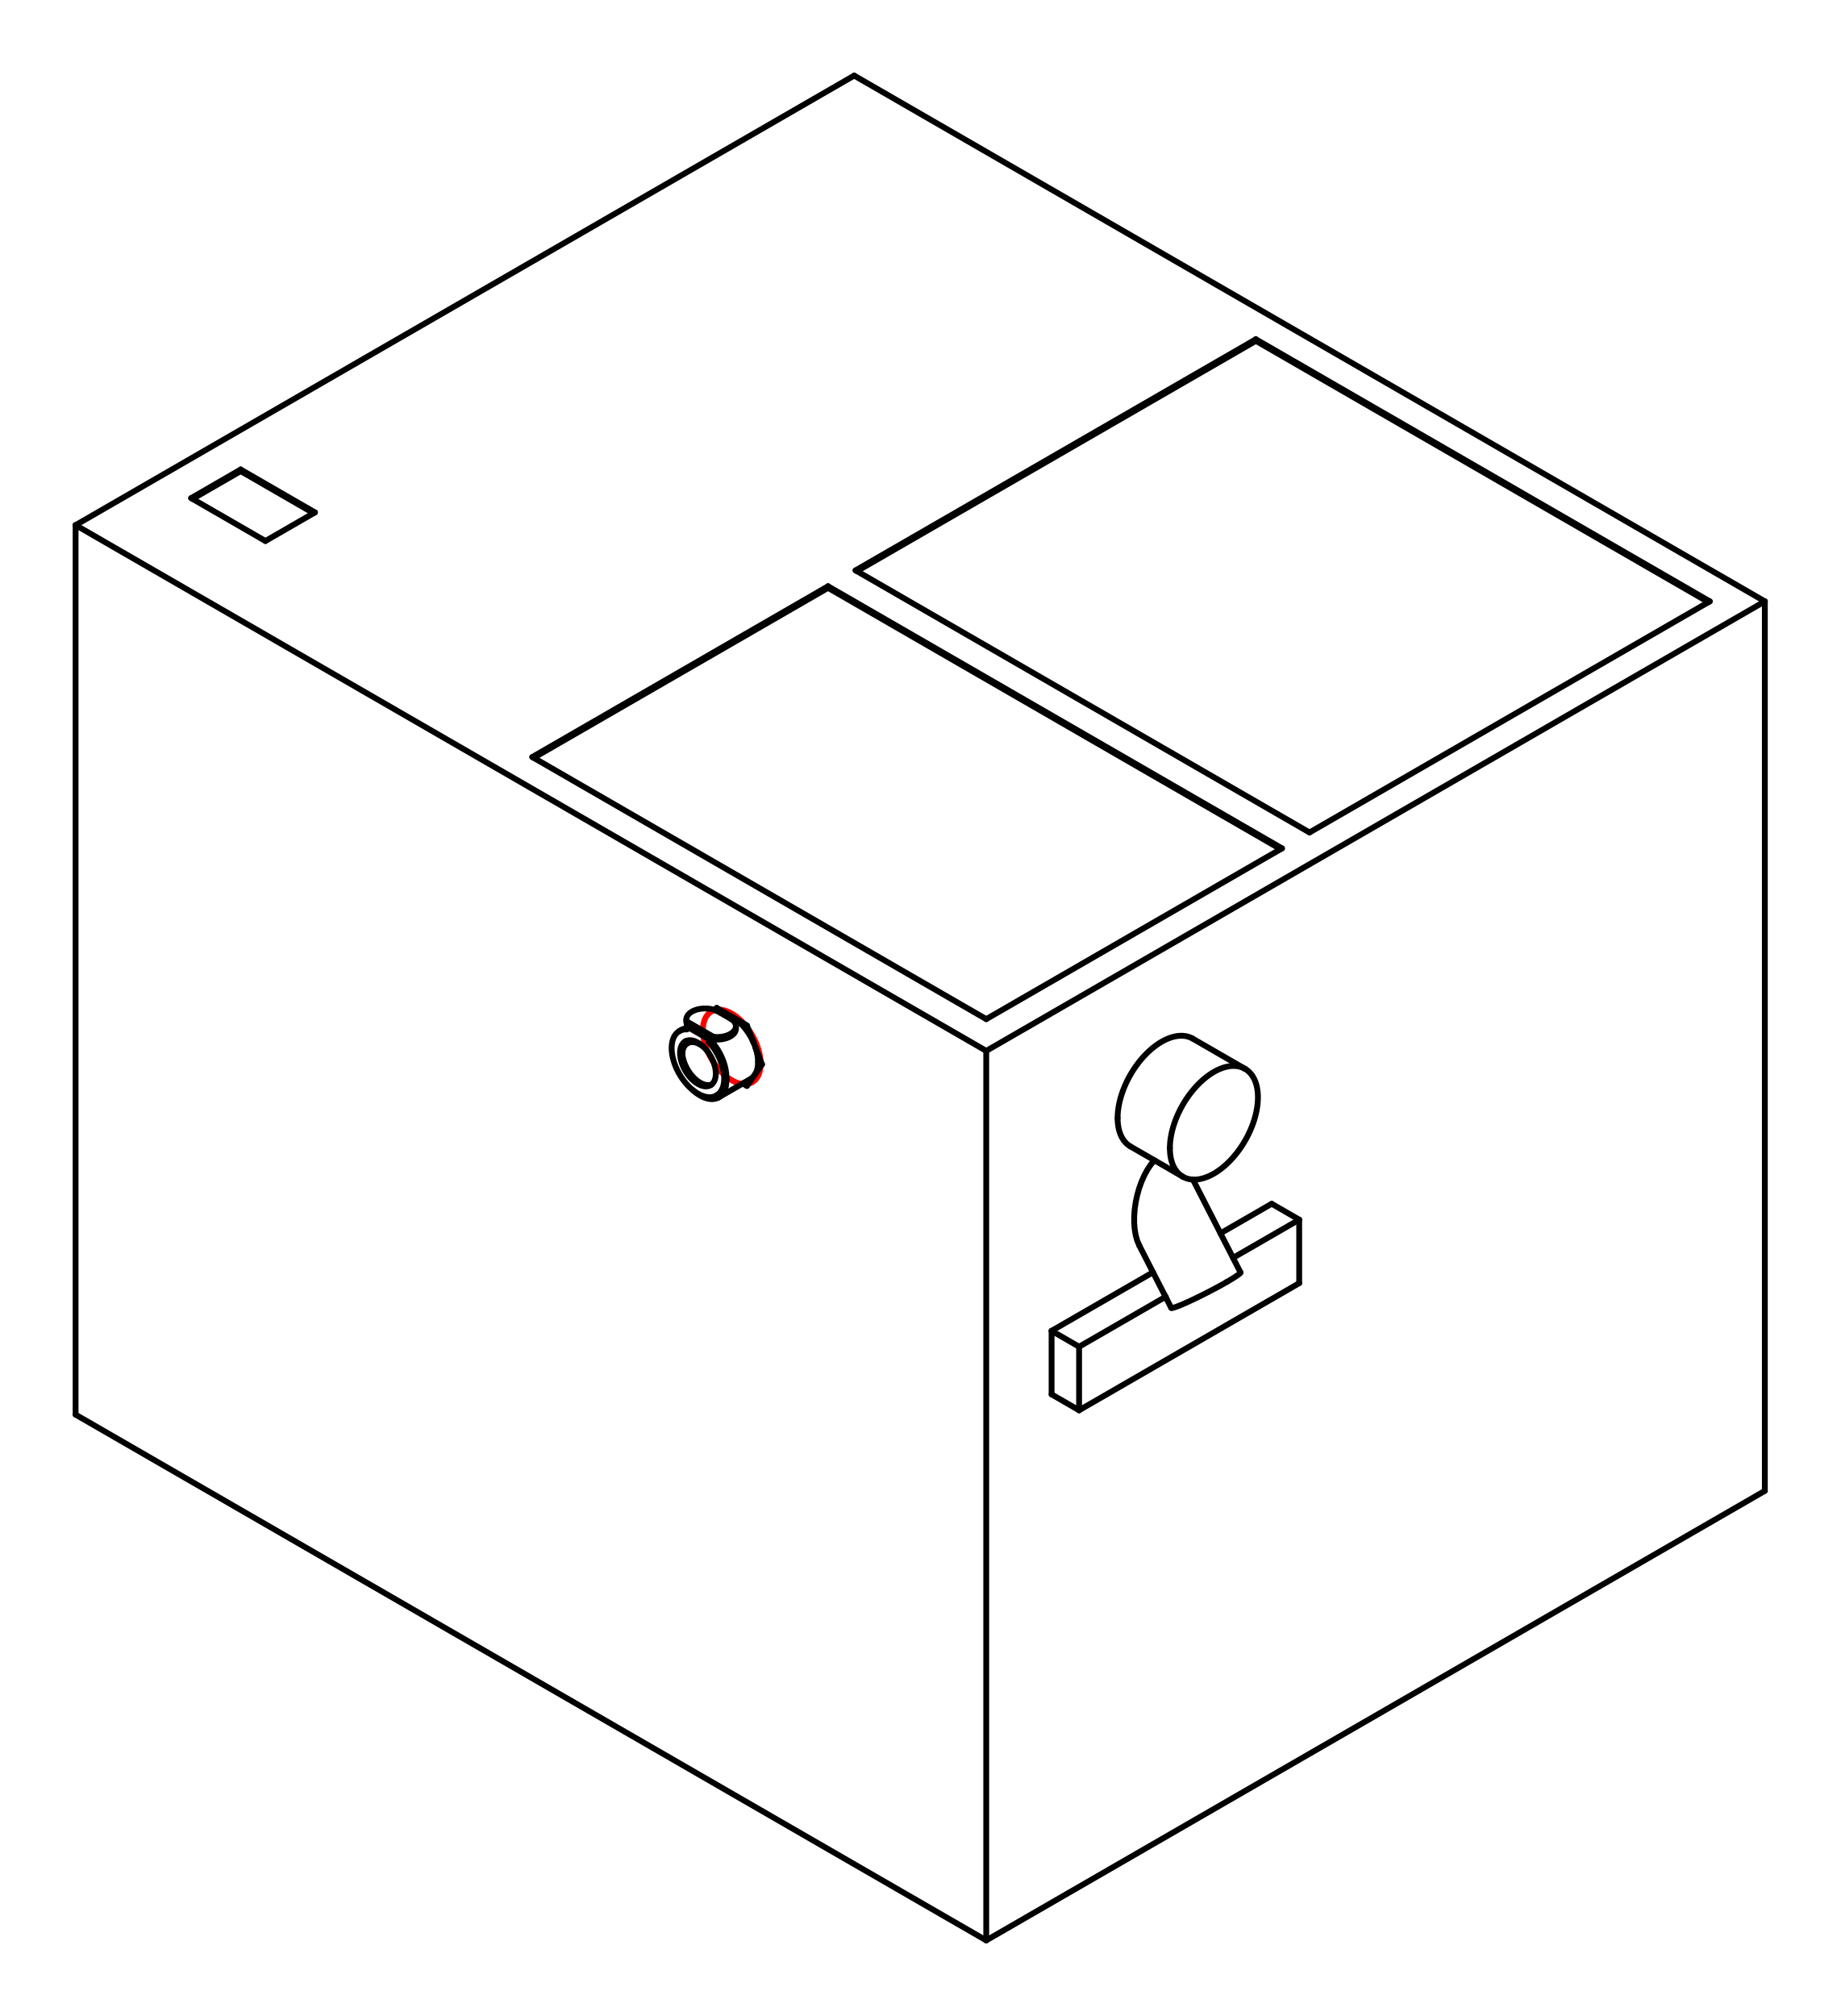
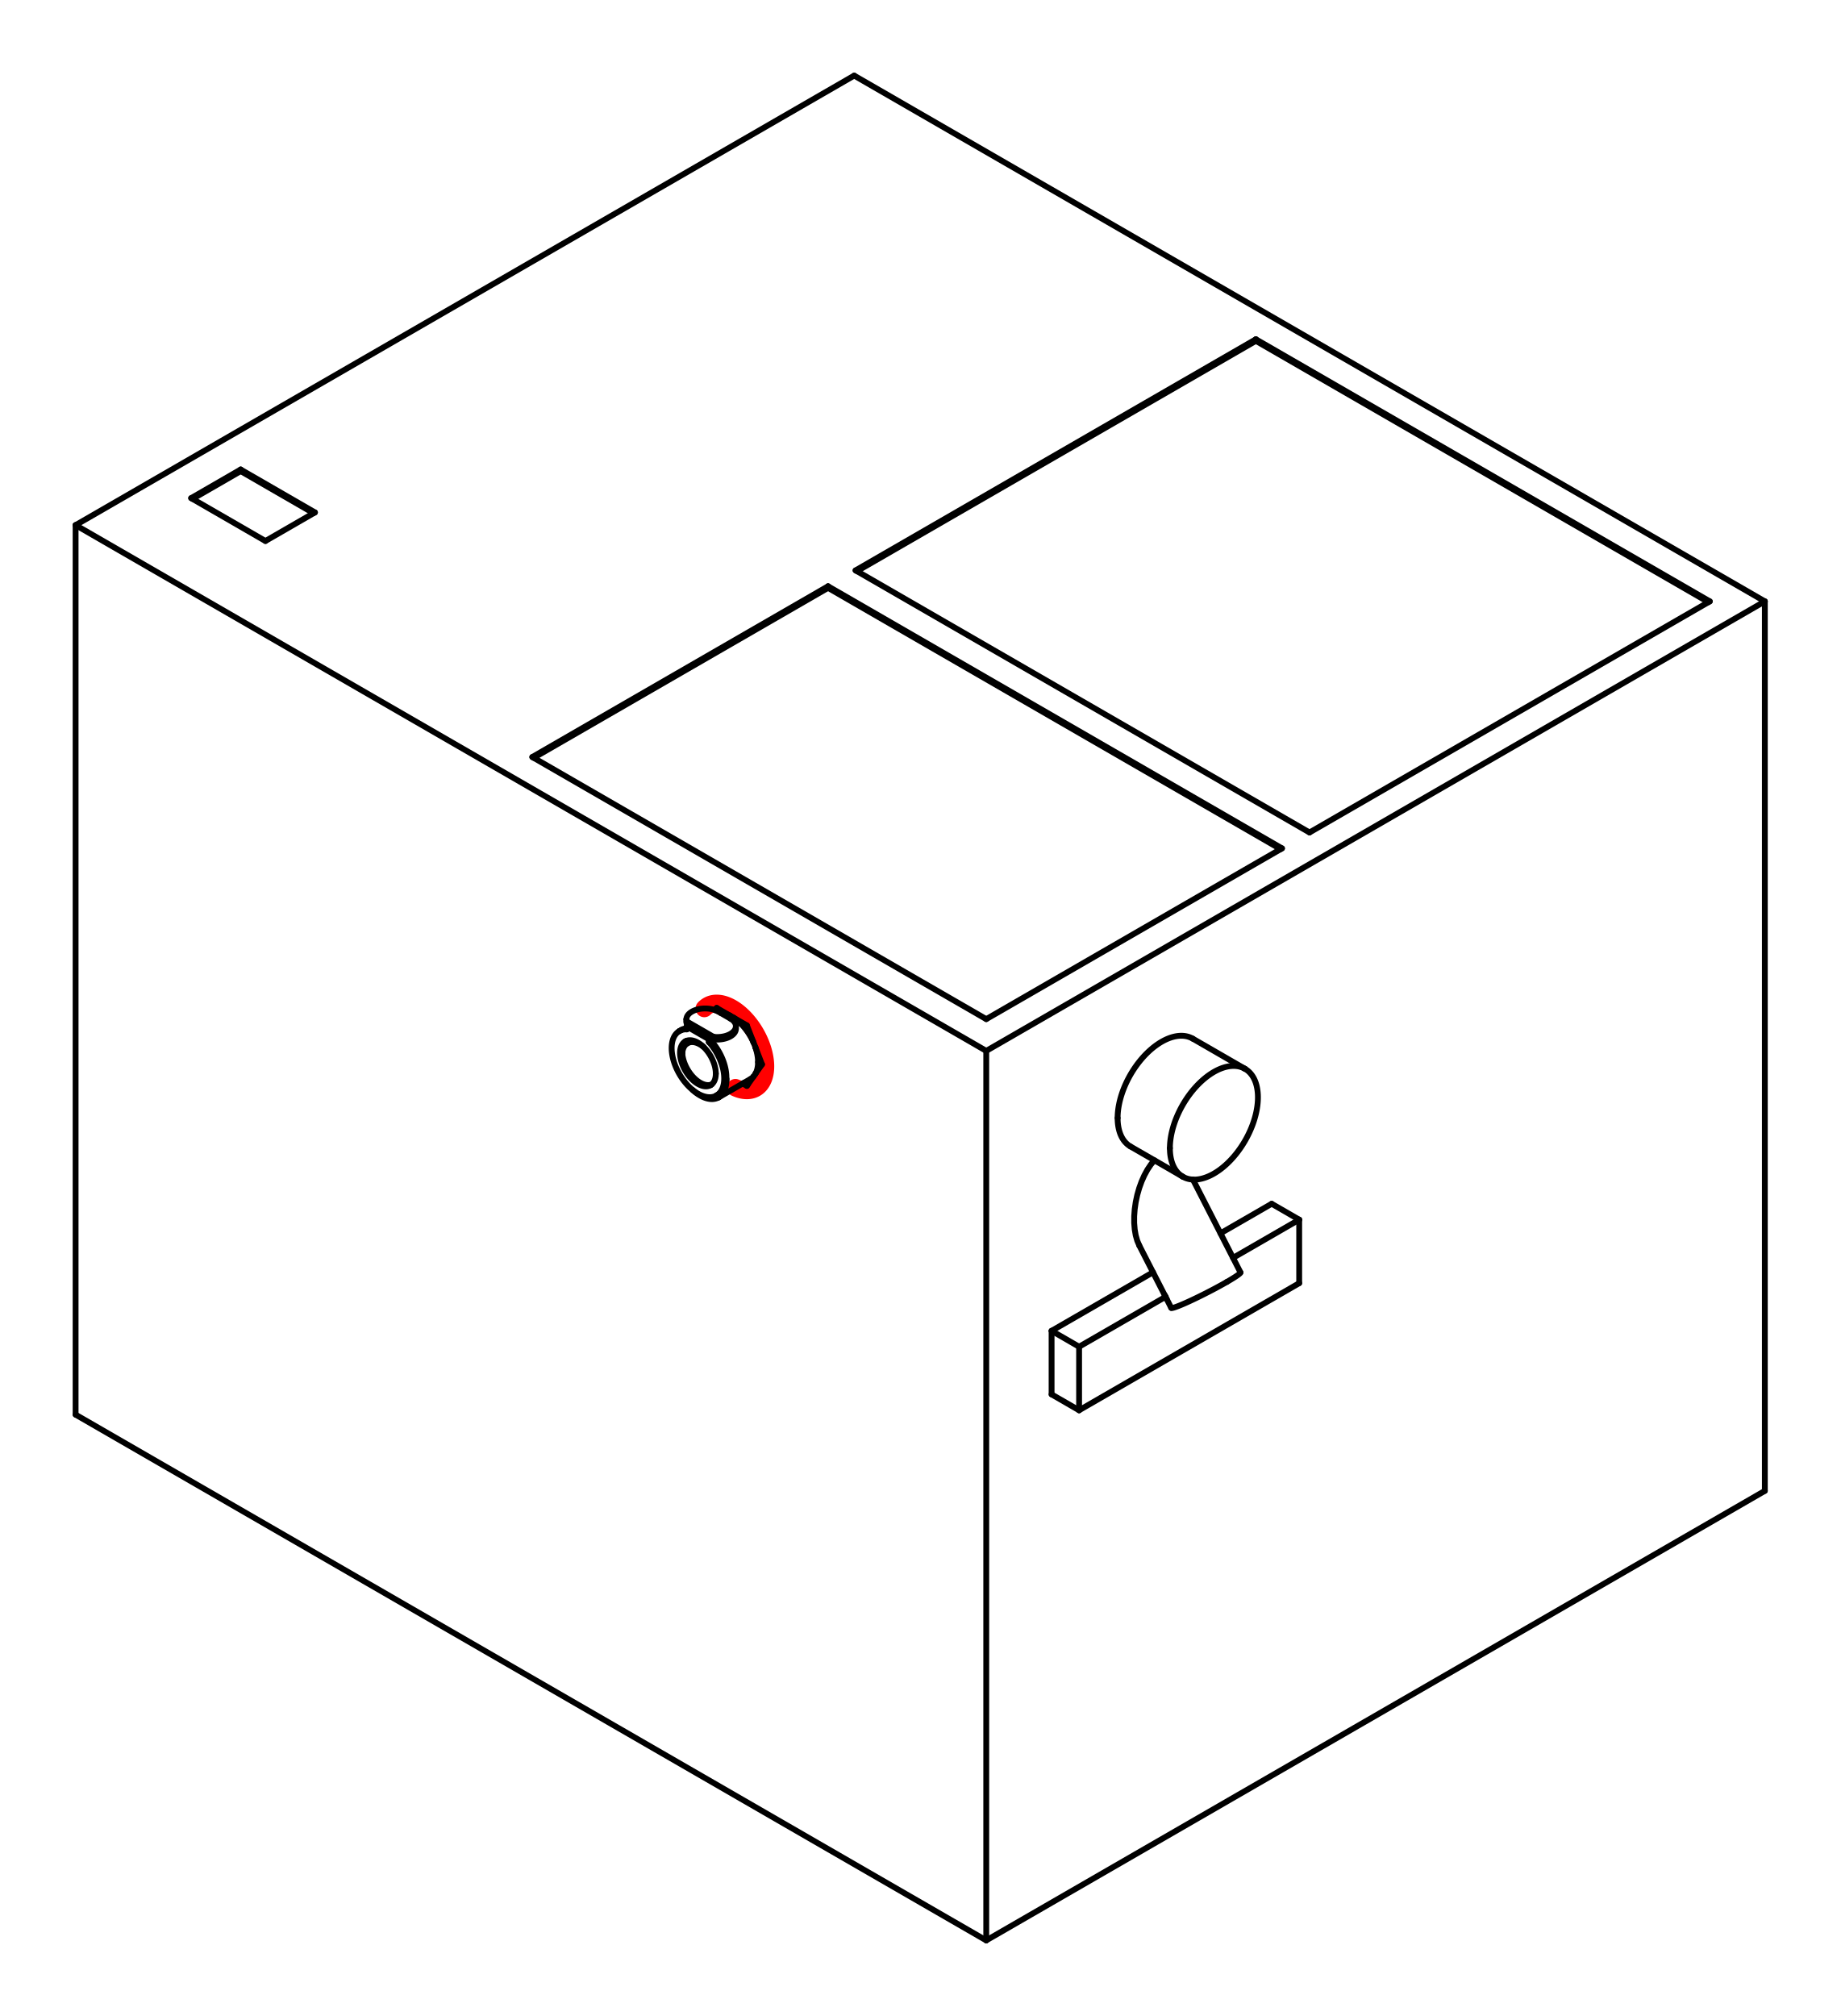
<svg xmlns="http://www.w3.org/2000/svg" width="730.336" height="800.0">
  <g transform="scale(1.543971, -1.543971)   translate(453.594,-383.1796)" stroke-width="1.5" fill="none">
-     <ellipse cx="-265.519" cy="114.105" rx="10.5" ry="6.062" transform="rotate(120, -265.5186, 114.1054)" stroke="red" fill="none" />
+     <g stroke="red" stroke-width="4.5" fill="none" stroke-linecap="round" stroke-linejoin="round">
+       <path d="M-264.58,103.62 L-264.446,103.561 L-264.312,103.504 L-264.179,103.45 L-264.046,103.399 L-263.913,103.35 L-263.781,103.303 L-263.649,103.26 L-263.517,103.219 L-263.387,103.18 L-263.256,103.144 L-263.126,103.111 L-262.997,103.081 L-262.868,103.053 L-262.74,103.028 L-262.613,103.005 L-262.486,102.985 L-262.36,102.968 L-262.235,102.954 L-262.111,102.942 L-261.987,102.933 L-261.865,102.927 L-261.743,102.924 L-261.622,102.923 L-261.502,102.925 L-261.383,102.929 L-261.265,102.937 L-261.148,102.946 L-261.032,102.959 L-260.918,102.975 L-260.804,102.993 L-260.691,103.013 L-260.58,103.037 L-260.47,103.063 L-260.361,103.092 L-260.253,103.123 L-260.147,103.158 L-260.042,103.194 L-259.938,103.234 L-259.835,103.276 L-259.734,103.321 L-259.635,103.368 L-259.537,103.418 L-259.44,103.47 L-259.344,103.525 L-259.251,103.583 L-259.158,103.643 L-259.068,103.706 L-258.978,103.771 L-258.891,103.839 L-258.805,103.909 L-258.72,103.982 L-258.638,104.057 L-258.557,104.135 L-258.477,104.215 L-258.4,104.297 L-258.324,104.382 L-258.249,104.469 L-258.177,104.559 L-258.106,104.65 L-258.038,104.744 L-257.97,104.841 L-257.905,104.939 L-257.842,105.04 L-257.78,105.143 L-257.721,105.248 L-257.663,105.356 L-257.607,105.465 L-257.553,105.577 L-257.501,105.69 L-257.451,105.806 L-257.403,105.924 L-257.357,106.043 L-257.313,106.165 L-257.271,106.288 L-257.23,106.414 L-257.192,106.541 L-257.156,106.67 L-257.122,106.801 L-257.09,106.934 L-257.06,107.068 L-257.032,107.204 L-257.006,107.342 L-256.982,107.481 L-256.96,107.622 L-256.94,107.765 L-256.923,107.909 L-256.907,108.055 L-256.894,108.202 L-256.882,108.35 L-256.873,108.5 L-256.866,108.652 L-256.861,108.804 L-256.857,108.958 L-256.857,109.113 L-256.858,109.27 L-256.861,109.427 L-256.866,109.586 L-256.874,109.745 L-256.883,109.906 L-256.895,110.068 L-256.925,110.395 L-256.962,110.725 L-257.009,111.058 L-257.063,111.394 L-257.126,111.733 L-257.196,112.075 L-257.275,112.418 L-257.362,112.763 L-257.457,113.109 L-257.559,113.456 L-257.669,113.804 L-257.787,114.152 L-257.913,114.5 L-258.045,114.848 L-258.185,115.195 L-258.332,115.54 L-258.486,115.885 L-258.647,116.228 L-258.814,116.568 L-258.988,116.907 L-259.169,117.242 L-259.355,117.575 L-259.548,117.904 L-259.746,118.23 L-259.95,118.551 L-260.159,118.868 L-260.373,119.181 L-260.593,119.489 L-260.817,119.791 L-261.045,120.088 L-261.278,120.379 L-261.516,120.664 L-261.757,120.943 L-262.001,121.215 L-262.249,121.48 L-262.501,121.738 L-262.755,121.989 L-263.012,122.232 L-263.271,122.467 L-263.532,122.694 L-263.796,122.913 L-264.061,123.123 L-264.327,123.325 L-264.595,123.517 L-264.729,123.61 L-264.863,123.7 L-264.998,123.789 L-265.132,123.875 L-265.267,123.958 L-265.402,124.039 L-265.537,124.118 L-265.672,124.194 L-265.806,124.268 L-265.941,124.339 L-266.076,124.408 L-266.21,124.475 L-266.344,124.539 L-266.479,124.6 L-266.612,124.659 L-266.746,124.715 L-266.879,124.769 L-267.012,124.82 L-267.145,124.869 L-267.277,124.914 L-267.409,124.958 L-267.54,124.998 L-267.671,125.036 L-267.801,125.072 L-267.931,125.105 L-268.06,125.135 L-268.189,125.162 L-268.317,125.187 L-268.444,125.209 L-268.571,125.228 L-268.696,125.245 L-268.821,125.259 L-268.946,125.27 L-269.069,125.279 L-269.192,125.284 L-269.313,125.287 L-269.434,125.288 L-269.554,125.286 L-269.673,125.281 L-269.79,125.273 L-269.907,125.262 L-270.023,125.249 L-270.137,125.234 L-270.251,125.215 L-270.363,125.194 L-270.474,125.17 L-270.584,125.143 L-270.693,125.114 L-270.801,125.082 L-270.907,125.048 L-271.012,125.01 L-271.115,124.971 L-271.218,124.928 L-271.318,124.883 L-271.418,124.835 L-271.516,124.785 L-271.612,124.732 L-271.707,124.677 L-271.801,124.618 L-271.893,124.558 L-271.984,124.495 L-272.073,124.429 L-272.16,124.361 L-272.246,124.29 L-272.33,124.217 L-272.412,124.142 L-272.493,124.064 L-272.572,123.983 " />
+     </g>
    <g stroke="rgb(160,160,160)" fill="none" stroke-dasharray="1.5,1.5">

       </g>
    <g stroke="rgb(0,0,0)" fill="none" stroke-linecap="round" stroke-linejoin="round">
      <path d="M-3.1072058029880787e-15,228.619 L-234.052,363.749 " />
      <path d="M0.0,0.0 L-3.1072058029880787e-15,228.619 " />
      <path d="M0.0,0.0 L-200.111,-115.534 " />
      <path d="M-200.111,-115.534 L-434.164,19.596 " />
      <path d="M-234.052,363.749 L-434.164,248.215 " />
      <path d="M-434.164,19.596 L-434.164,248.215 " />
      <path d="M-3.1072058029880787e-15,228.619 L-200.111,113.085 " />
      <path d="M-200.111,113.085 L-434.164,248.215 " />
      <path d="M-130.815,295.98 L-233.699,236.58 " />
      <path d="M-14.142,228.619 L-130.815,295.98 " />
      <path d="M-233.699,236.58 L-117.026,169.219 " />
      <path d="M-117.026,169.219 L-14.142,228.619 " />
      <path d="M-240.77,232.497 L-316.784,188.611 " />
      <path d="M-316.784,188.611 L-200.111,121.25 " />
      <path d="M-200.111,121.25 L-124.097,165.136 " />
      <path d="M-124.097,165.136 L-240.77,232.497 " />
      <path d="M-391.737,262.504 L-404.465,255.155 " />
      <path d="M-372.645,251.481 L-391.737,262.504 " />
      <path d="M-404.465,255.155 L-385.373,244.132 " />
      <path d="M-385.373,244.132 L-372.645,251.481 " />
      <path d="M-200.111,-115.534 L-200.111,113.085 " />
      <path d="M-183.317,24.801 L-183.317,41.131 " />
      <path d="M-183.317,41.131 L-157.252,56.18 " />
      <path d="M-139.909,66.193 L-126.749,73.791 " />
      <path d="M-160.799,63.109 L-161.305,64.304 L-161.693,65.676 L-161.955,67.202 L-162.088,68.851 L-162.087,70.593 L-161.954,72.396 L-161.691,74.224 L-161.303,76.044 L-160.797,77.822 L-160.182,79.525 L-159.47,81.119 L-158.675,82.576 L-157.812,83.867 L-156.896,84.969 " />
      <path d="M-166.347,95.836 L-166.345,96.078 L-166.339,96.322 L-166.33,96.567 L-166.316,96.815 L-166.299,97.065 L-166.278,97.316 L-166.253,97.569 L-166.224,97.824 L-166.192,98.08 L-166.156,98.338 L-166.116,98.597 L-166.072,98.857 L-166.024,99.119 L-165.973,99.382 L-165.918,99.645 L-165.86,99.91 L-165.797,100.175 L-165.731,100.441 L-165.662,100.708 L-165.589,100.976 L-165.512,101.243 L-165.432,101.512 L-165.348,101.78 L-165.261,102.049 L-165.17,102.318 L-165.076,102.587 L-164.978,102.855 L-164.877,103.124 L-164.773,103.392 L-164.665,103.66 L-164.554,103.928 L-164.44,104.195 L-164.323,104.461 L-164.202,104.727 L-164.079,104.992 L-163.952,105.256 L-163.823,105.519 L-163.69,105.781 L-163.554,106.042 L-163.416,106.302 L-163.275,106.56 L-163.131,106.817 L-162.984,107.072 L-162.834,107.326 L-162.682,107.578 L-162.528,107.828 L-162.37,108.076 L-162.211,108.323 L-162.048,108.567 L-161.884,108.81 L-161.717,109.05 L-161.548,109.288 L-161.376,109.524 L-161.203,109.757 L-161.027,109.987 L-160.85,110.215 L-160.67,110.441 L-160.488,110.664 L-160.305,110.883 L-160.12,111.1 L-159.933,111.314 L-159.745,111.525 L-159.554,111.733 L-159.363,111.938 L-159.17,112.14 L-158.975,112.338 L-158.779,112.533 L-158.582,112.724 L-158.384,112.912 L-158.184,113.096 L-157.984,113.277 L-157.782,113.454 L-157.58,113.627 L-157.376,113.796 L-157.172,113.962 L-156.967,114.123 L-156.762,114.281 L-156.556,114.434 L-156.349,114.584 L-156.142,114.729 L-155.935,114.87 L-155.727,115.007 L-155.519,115.14 L-155.311,115.268 L-155.103,115.392 L-154.894,115.511 L-154.686,115.626 L-154.478,115.737 L-154.27,115.843 L-154.062,115.944 L-153.855,116.041 L-153.648,116.134 L-153.442,116.221 L-153.236,116.304 L-153.031,116.382 L-152.826,116.456 L-152.622,116.524 L-152.419,116.588 L-152.217,116.647 L-152.016,116.701 L-151.815,116.75 L-151.616,116.795 L-151.418,116.834 L-151.222,116.869 L-151.026,116.899 L-150.832,116.924 L-150.64,116.944 L-150.448,116.958 L-150.259,116.968 L-150.071,116.974 L-149.884,116.974 L-149.7,116.969 L-149.517,116.959 L-149.336,116.944 L-149.157,116.925 L-148.98,116.9 L-148.805,116.87 L-148.633,116.836 L-148.462,116.797 L-148.294,116.752 L-148.127,116.703 L-147.964,116.649 L-147.802,116.591 L-147.643,116.527 L-147.487,116.458 L-147.333,116.385 L-147.182,116.307 L-147.033,116.225 " />
      <path d="M-163.033,88.512 L-163.131,88.57 L-163.227,88.629 L-163.322,88.691 L-163.416,88.755 L-163.509,88.821 L-163.6,88.889 L-163.69,88.959 L-163.779,89.031 L-163.866,89.105 L-163.952,89.181 L-164.037,89.26 L-164.12,89.34 L-164.202,89.422 L-164.283,89.505 L-164.362,89.591 L-164.44,89.679 L-164.517,89.769 L-164.592,89.861 L-164.665,89.954 L-164.737,90.049 L-164.808,90.147 L-164.877,90.246 L-164.945,90.347 L-165.011,90.449 L-165.076,90.554 L-165.139,90.66 L-165.201,90.768 L-165.261,90.878 L-165.319,90.989 L-165.376,91.103 L-165.432,91.218 L-165.486,91.334 L-165.538,91.452 L-165.589,91.572 L-165.638,91.694 L-165.686,91.817 L-165.731,91.942 L-165.776,92.068 L-165.819,92.196 L-165.86,92.325 L-165.937,92.589 L-166.008,92.858 L-166.072,93.133 L-166.129,93.413 L-166.18,93.699 L-166.224,93.99 L-166.262,94.286 L-166.292,94.587 L-166.316,94.893 L-166.333,95.203 L-166.343,95.518 L-166.347,95.836 " />
      <path d="M-259.442,107.197 L-257.741,109.615 " />
      <path d="M-257.741,109.615 L-259.442,113.997 " />
      <path d="M-259.93,115.256 L-259.796,114.942 L-259.67,114.628 L-259.552,114.313 L-259.442,113.997 " />
      <path d="M-259.93,115.256 L-261.63,119.637 " />
      <path d="M-261.63,119.637 L-265.03,121.601 " />
      <path d="M-266.007,122.164 L-265.885,122.103 L-265.763,122.039 L-265.641,121.972 L-265.519,121.903 L-265.396,121.831 L-265.274,121.757 L-265.152,121.68 L-265.03,121.601 " />
      <path d="M-266.007,122.164 L-269.407,124.128 " />
      <path d="M-269.407,124.128 L-269.806,123.561 " />
      <path d="M-262.704,104.703 L-261.63,104.083 " />
      <path d="M-261.63,104.083 L-259.93,106.502 " />
      <path d="M-259.442,107.197 L-259.496,107.102 L-259.552,107.009 L-259.61,106.918 L-259.67,106.83 L-259.732,106.744 L-259.796,106.661 L-259.862,106.58 L-259.93,106.502 " />
      <path d="M-130.815,295.98 L-130.815,295.572 " />
      <path d="M-130.815,295.572 L-233.345,236.376 " />
      <path d="M-14.496,228.415 L-130.815,295.572 " />
      <path d="M-240.77,232.497 L-240.77,232.089 " />
      <path d="M-240.77,232.089 L-316.43,188.407 " />
      <path d="M-124.451,164.932 L-240.77,232.089 " />
      <path d="M-391.737,262.504 L-391.737,262.095 " />
      <path d="M-391.737,262.095 L-404.112,254.951 " />
      <path d="M-372.999,251.277 L-391.737,262.095 " />
      <path d="M-183.317,24.801 L-176.246,20.719 " />
      <path d="M-119.678,53.378 L-176.246,20.719 " />
      <path d="M-183.317,41.131 L-176.246,37.049 " />
      <path d="M-176.246,20.719 L-176.246,37.049 " />
      <path d="M-126.749,73.791 L-119.678,69.708 " />
      <path d="M-136.683,59.89 L-119.678,69.708 " />
      <path d="M-154.276,50.365 L-154.258,50.331 L-154.24,50.297 L-154.222,50.263 L-154.204,50.229 L-154.185,50.195 L-154.166,50.161 L-154.147,50.127 L-154.127,50.094 L-154.107,50.06 L-154.087,50.026 L-154.067,49.992 L-154.046,49.958 L-154.025,49.924 L-154.004,49.89 " />
      <path d="M-176.246,37.049 L-154.004,49.89 " />
      <path d="M-119.678,69.708 L-119.678,53.378 " />
      <path d="M-138.253,53.715 L-138.749,53.431 L-139.268,53.138 L-139.807,52.839 L-140.365,52.533 L-140.938,52.223 L-141.523,51.91 L-142.119,51.596 L-142.722,51.282 L-143.329,50.969 L-143.938,50.659 L-144.546,50.353 L-145.149,50.053 L-145.746,49.761 L-146.333,49.477 L-146.908,49.203 L-147.467,48.94 L-148.009,48.689 L-148.53,48.452 L-149.029,48.23 L-149.502,48.023 L-149.949,47.833 L-150.366,47.661 L-150.751,47.507 L-151.104,47.372 L-151.422,47.257 L-151.704,47.162 L-151.83,47.123 L-151.948,47.088 L-152.055,47.059 L-152.153,47.035 L-152.241,47.017 L-152.319,47.003 L-152.387,46.996 L-152.444,46.993 L-152.492,46.996 L-152.529,47.004 L-152.543,47.01 L-152.555,47.018 L-152.565,47.027 L-152.572,47.037 " />
      <path d="M-153.728,49.296 L-153.749,49.337 L-153.769,49.378 L-153.79,49.419 L-153.81,49.461 L-153.83,49.502 L-153.85,49.544 L-153.87,49.587 L-153.889,49.629 L-153.909,49.672 L-153.928,49.715 L-153.947,49.759 L-153.966,49.802 L-153.985,49.846 L-154.004,49.89 " />
      <path d="M-134.769,56.15 L-134.765,56.14 L-134.763,56.129 L-134.765,56.105 L-134.775,56.076 L-134.793,56.043 L-134.819,56.006 L-134.853,55.965 L-134.894,55.92 L-134.944,55.872 L-135.001,55.82 L-135.066,55.764 L-135.218,55.64 L-135.401,55.503 L-135.613,55.352 L-135.853,55.187 L-136.121,55.009 L-136.416,54.82 L-136.737,54.619 L-137.082,54.407 L-137.451,54.185 L-137.842,53.954 L-138.253,53.715 " />
      <path d="M-152.912,88.08 L-152.91,88.321 L-152.904,88.565 L-152.895,88.811 L-152.881,89.058 L-152.864,89.308 L-152.843,89.559 L-152.818,89.812 L-152.789,90.067 L-152.757,90.323 L-152.721,90.581 L-152.681,90.84 L-152.637,91.101 L-152.589,91.362 L-152.538,91.625 L-152.483,91.889 L-152.425,92.153 L-152.362,92.419 L-152.296,92.685 L-152.227,92.952 L-152.154,93.219 L-152.077,93.487 L-151.997,93.755 L-151.913,94.024 L-151.826,94.292 L-151.735,94.561 L-151.641,94.83 L-151.543,95.099 L-151.442,95.367 L-151.338,95.636 L-151.23,95.904 L-151.119,96.171 L-151.005,96.438 L-150.888,96.705 L-150.767,96.97 L-150.644,97.235 L-150.517,97.499 L-150.388,97.762 L-150.255,98.024 L-150.119,98.285 L-149.981,98.545 L-149.84,98.803 L-149.696,99.06 L-149.549,99.315 L-149.399,99.569 L-149.247,99.821 L-149.093,100.071 L-148.935,100.32 L-148.775,100.566 L-148.613,100.811 L-148.449,101.053 L-148.282,101.293 L-148.113,101.531 L-147.941,101.767 L-147.768,102 L-147.592,102.231 L-147.415,102.459 L-147.235,102.684 L-147.053,102.907 L-146.87,103.127 L-146.685,103.344 L-146.498,103.558 L-146.309,103.769 L-146.119,103.977 L-145.928,104.181 L-145.735,104.383 L-145.54,104.581 L-145.344,104.776 L-145.147,104.967 L-144.949,105.155 L-144.749,105.339 L-144.549,105.52 L-144.347,105.697 L-144.145,105.87 L-143.941,106.039 L-143.737,106.205 L-143.532,106.366 L-143.327,106.524 L-143.121,106.678 L-142.914,106.827 L-142.707,106.972 L-142.5,107.113 L-142.292,107.25 L-142.084,107.383 L-141.876,107.511 L-141.668,107.635 L-141.459,107.755 L-141.251,107.87 L-141.043,107.98 L-140.835,108.086 L-140.627,108.188 L-140.42,108.285 L-140.213,108.377 L-140.007,108.464 L-139.801,108.547 L-139.596,108.625 L-139.391,108.699 L-139.187,108.767 L-138.984,108.831 L-138.782,108.89 L-138.581,108.944 L-138.38,108.994 L-138.181,109.038 L-137.983,109.078 L-137.787,109.112 L-137.591,109.142 L-137.397,109.167 L-137.205,109.187 L-137.013,109.202 L-136.824,109.212 L-136.636,109.217 L-136.449,109.217 L-136.265,109.212 L-136.082,109.202 L-135.901,109.188 L-135.722,109.168 L-135.545,109.143 L-135.37,109.114 L-135.198,109.079 L-135.027,109.04 L-134.859,108.996 L-134.692,108.947 L-134.529,108.893 L-134.367,108.834 L-134.208,108.77 L-134.052,108.702 L-133.898,108.629 L-133.747,108.551 L-133.598,108.468 " />
      <path d="M-133.598,108.468 L-133.501,108.41 L-133.404,108.35 L-133.309,108.289 L-133.215,108.225 L-133.123,108.159 L-133.031,108.091 L-132.941,108.021 L-132.853,107.949 L-132.765,107.874 L-132.679,107.798 L-132.594,107.72 L-132.511,107.64 L-132.429,107.558 L-132.348,107.474 L-132.269,107.388 L-132.191,107.301 L-132.115,107.211 L-132.04,107.119 L-131.966,107.026 L-131.894,106.93 L-131.823,106.833 L-131.754,106.734 L-131.687,106.633 L-131.62,106.531 L-131.556,106.426 L-131.492,106.32 L-131.431,106.212 L-131.371,106.102 L-131.312,105.99 L-131.255,105.877 L-131.2,105.762 L-131.146,105.646 L-131.093,105.527 L-131.043,105.407 L-130.993,105.286 L-130.946,105.163 L-130.9,105.038 L-130.855,104.912 L-130.813,104.784 L-130.772,104.655 L-130.694,104.391 L-130.623,104.122 L-130.559,103.847 L-130.502,103.567 L-130.451,103.281 L-130.407,102.99 L-130.37,102.694 L-130.339,102.393 L-130.315,102.087 L-130.298,101.777 L-130.288,101.462 L-130.284,101.144 L-130.288,100.821 L-130.298,100.495 L-130.315,100.165 L-130.339,99.832 L-130.37,99.495 L-130.407,99.156 L-130.451,98.814 L-130.502,98.469 L-130.559,98.122 L-130.623,97.773 L-130.694,97.423 L-130.772,97.07 L-130.855,96.716 L-130.946,96.361 L-131.043,96.004 L-131.146,95.647 L-131.255,95.289 L-131.371,94.931 L-131.492,94.572 L-131.62,94.214 L-131.754,93.856 L-131.894,93.498 L-132.04,93.141 L-132.191,92.785 L-132.348,92.43 L-132.511,92.076 L-132.679,91.724 L-132.853,91.373 L-133.031,91.025 L-133.215,90.678 L-133.404,90.334 L-133.598,89.993 L-133.797,89.654 L-134,89.318 L-134.208,88.986 L-134.421,88.657 L-134.638,88.331 L-134.859,88.01 L-135.084,87.692 L-135.313,87.378 L-135.545,87.069 L-135.782,86.764 L-136.022,86.464 L-136.265,86.169 L-136.511,85.879 L-136.761,85.595 L-137.013,85.315 L-137.269,85.042 L-137.526,84.774 L-137.787,84.512 L-138.049,84.256 L-138.314,84.006 L-138.581,83.763 L-138.849,83.526 L-139.119,83.296 L-139.391,83.073 L-139.664,82.857 L-139.938,82.647 L-140.213,82.445 L-140.489,82.251 L-140.766,82.064 L-141.043,81.884 L-141.32,81.712 L-141.598,81.548 L-141.876,81.391 L-142.153,81.243 L-142.43,81.102 L-142.707,80.97 L-142.983,80.846 L-143.258,80.731 L-143.532,80.623 L-143.805,80.524 L-144.077,80.434 L-144.347,80.352 L-144.616,80.279 L-144.882,80.214 L-145.015,80.185 L-145.147,80.158 L-145.279,80.133 L-145.41,80.111 L-145.54,80.09 L-145.67,80.072 L-145.799,80.056 L-145.928,80.042 L-146.056,80.031 L-146.183,80.021 L-146.309,80.014 L-146.435,80.009 L-146.561,80.006 L-146.685,80.006 L-146.809,80.007 L-146.931,80.011 L-147.053,80.017 L-147.175,80.025 L-147.295,80.036 L-147.415,80.048 L-147.533,80.063 L-147.651,80.08 L-147.768,80.099 L-147.884,80.12 L-147.999,80.144 L-148.113,80.169 L-148.226,80.197 L-148.338,80.227 L-148.449,80.26 L-148.559,80.294 L-148.668,80.33 L-148.775,80.369 L-148.882,80.41 L-148.988,80.453 L-149.093,80.498 L-149.196,80.545 L-149.298,80.595 L-149.399,80.646 L-149.499,80.699 L-149.598,80.755 " />
      <path d="M-149.598,80.755 L-149.696,80.813 L-149.792,80.873 L-149.887,80.935 L-149.981,80.998 L-150.074,81.064 L-150.165,81.132 L-150.255,81.203 L-150.344,81.275 L-150.431,81.349 L-150.517,81.425 L-150.602,81.503 L-150.685,81.583 L-150.767,81.665 L-150.848,81.749 L-150.927,81.835 L-151.005,81.922 L-151.082,82.012 L-151.157,82.104 L-151.23,82.197 L-151.302,82.293 L-151.373,82.39 L-151.442,82.489 L-151.51,82.59 L-151.576,82.693 L-151.641,82.797 L-151.704,82.903 L-151.765,83.011 L-151.826,83.121 L-151.884,83.233 L-151.941,83.346 L-151.997,83.461 L-152.051,83.577 L-152.103,83.696 L-152.154,83.816 L-152.203,83.937 L-152.25,84.06 L-152.296,84.185 L-152.341,84.311 L-152.384,84.439 L-152.425,84.569 L-152.502,84.832 L-152.573,85.101 L-152.637,85.376 L-152.694,85.656 L-152.745,85.942 L-152.789,86.233 L-152.827,86.53 L-152.857,86.831 L-152.881,87.136 L-152.898,87.446 L-152.908,87.761 L-152.912,88.08 " />
      <path d="M-259.442,113.997 L-259.361,113.751 L-259.285,113.506 L-259.214,113.261 L-259.149,113.017 L-259.088,112.773 L-259.032,112.531 L-258.982,112.289 L-258.937,112.05 L-258.897,111.812 L-258.862,111.575 L-258.833,111.341 L-258.809,111.109 L-258.79,110.879 L-258.776,110.652 L-258.768,110.428 L-258.766,110.207 " />
      <path d="M-265.03,121.601 L-264.841,121.472 L-264.651,121.338 L-264.463,121.198 L-264.275,121.052 L-264.089,120.9 L-263.903,120.744 L-263.719,120.582 L-263.536,120.415 L-263.355,120.242 L-263.175,120.065 L-262.998,119.884 L-262.822,119.697 L-262.648,119.506 L-262.477,119.311 L-262.308,119.112 L-262.142,118.909 L-261.979,118.702 L-261.818,118.491 L-261.66,118.277 L-261.505,118.059 L-261.354,117.839 L-261.206,117.615 L-261.061,117.389 L-260.919,117.16 L-260.782,116.928 L-260.648,116.694 L-260.518,116.459 L-260.392,116.221 L-260.27,115.982 L-260.152,115.741 L-260.039,115.499 L-259.93,115.256 " />
      <path d="M-268.35,122.819 L-268.211,122.811 L-268.071,122.798 L-267.93,122.781 L-267.787,122.76 L-267.643,122.734 L-267.498,122.703 L-267.353,122.669 L-267.206,122.63 L-267.058,122.586 L-266.91,122.539 L-266.761,122.487 L-266.611,122.431 L-266.46,122.37 L-266.31,122.306 L-266.158,122.237 L-266.007,122.164 " />
      <path d="M-259.93,106.502 L-260.021,106.403 L-260.116,106.309 L-260.213,106.218 L-260.313,106.133 L-260.417,106.051 L-260.523,105.975 L-260.632,105.902 L-260.744,105.835 " />
      <path d="M-258.766,110.207 L-258.768,109.988 L-258.776,109.773 L-258.79,109.562 L-258.809,109.354 L-258.833,109.149 L-258.862,108.949 L-258.897,108.753 L-258.937,108.561 L-258.982,108.374 L-259.032,108.191 L-259.088,108.012 L-259.149,107.839 L-259.214,107.671 L-259.285,107.507 L-259.361,107.349 L-259.442,107.197 " />
      <path d="M-275.569,103.043 L-275.351,102.846 L-275.131,102.658 L-274.909,102.477 L-274.686,102.303 L-274.462,102.138 L-274.236,101.981 L-274.01,101.832 L-273.784,101.692 L-273.557,101.56 L-273.331,101.437 L-273.105,101.324 L-272.879,101.219 L-272.767,101.17 L-272.655,101.123 L-272.543,101.079 L-272.431,101.037 L-272.32,100.998 L-272.209,100.961 L-272.099,100.926 L-271.989,100.893 L-271.879,100.863 L-271.77,100.836 L-271.662,100.811 L-271.554,100.788 L-271.446,100.768 L-271.339,100.75 L-271.233,100.734 L-271.128,100.721 L-271.023,100.711 L-270.919,100.702 L-270.816,100.697 L-270.714,100.693 L-270.612,100.693 L-270.511,100.694 L-270.411,100.698 L-270.313,100.705 L-270.215,100.714 L-270.117,100.726 L-270.021,100.739 L-269.926,100.756 L-269.832,100.775 L-269.74,100.796 L-269.648,100.819 L-269.557,100.846 L-269.468,100.874 L-269.379,100.905 L-269.292,100.938 L-269.206,100.974 L-269.122,101.012 L-269.038,101.052 L-268.956,101.095 L-268.875,101.14 " />
      <path d="M-268.875,101.14 L-268.76,101.21 L-268.647,101.285 L-268.537,101.365 L-268.43,101.45 L-268.327,101.54 L-268.226,101.634 L-268.129,101.733 L-268.036,101.837 L-267.945,101.945 L-267.858,102.058 L-267.775,102.175 L-267.695,102.296 L-267.618,102.422 L-267.546,102.552 L-267.477,102.686 L-267.411,102.825 L-267.35,102.967 L-267.292,103.113 L-267.238,103.263 L-267.188,103.416 L-267.142,103.573 L-267.1,103.734 L-267.062,103.898 L-267.027,104.065 L-266.997,104.236 L-266.971,104.41 L-266.948,104.587 L-266.93,104.766 L-266.916,104.949 L-266.906,105.134 L-266.899,105.322 L-266.897,105.512 " />
      <path d="M-266.897,105.512 L-266.9,105.717 L-266.907,105.925 " />
      <path d="M-269.258,124.041 L-269.64,123.498 " />
      <path d="M-262.35,104.907 L-261.426,104.374 " />
      <path d="M-266.907,105.925 L-266.917,105.753 L-266.93,105.583 L-266.947,105.415 L-266.967,105.25 L-266.991,105.087 L-267.019,104.927 L-267.05,104.77 L-267.084,104.616 L-267.122,104.464 L-267.163,104.316 L-267.208,104.171 L-267.256,104.029 L-267.307,103.89 L-267.362,103.754 L-267.42,103.622 L-267.481,103.494 L-267.546,103.369 L-267.614,103.247 L-267.684,103.129 L-267.758,103.015 L-267.836,102.905 L-267.916,102.799 L-267.999,102.696 L-268.085,102.597 L-268.174,102.503 L-268.266,102.412 L-268.361,102.326 L-268.458,102.243 L-268.559,102.165 L-268.662,102.091 L-268.767,102.022 L-268.875,101.956 " />
      <path d="M-278.425,118.498 L-278.347,118.541 L-278.268,118.582 L-278.188,118.622 L-278.107,118.659 L-278.024,118.693 L-277.94,118.726 L-277.855,118.756 L-277.769,118.784 L-277.682,118.81 L-277.594,118.834 L-277.505,118.855 L-277.415,118.874 L-277.324,118.891 L-277.231,118.905 L-277.138,118.918 L-277.044,118.928 " />
      <path d="M-270.822,115.675 L-270.822,116.065 " />
      <path d="M-270.822,115.675 L-270.596,115.418 L-270.374,115.153 L-270.156,114.882 L-269.944,114.605 L-269.736,114.321 L-269.534,114.032 L-269.338,113.738 L-269.147,113.438 L-268.963,113.134 L-268.786,112.827 L-268.615,112.515 L-268.451,112.2 L-268.294,111.883 L-268.145,111.564 L-268.003,111.242 L-267.869,110.919 L-267.743,110.595 L-267.626,110.271 L-267.516,109.947 L-267.415,109.622 L-267.368,109.461 L-267.323,109.299 L-267.28,109.138 L-267.24,108.977 L-267.201,108.817 L-267.165,108.657 L-267.131,108.498 L-267.1,108.339 L-267.07,108.181 L-267.043,108.024 L-267.018,107.867 L-266.996,107.711 L-266.976,107.557 L-266.958,107.403 L-266.942,107.25 L-266.929,107.098 L-266.918,106.947 L-266.909,106.797 L-266.903,106.649 L-266.899,106.501 L-266.897,106.355 L-266.898,106.21 L-266.901,106.067 L-266.907,105.925 " />
      <path d="M-270.822,115.675 L-271.388,115.348 " />
      <path d="M-277.044,118.614 L-277.179,118.618 L-277.312,118.618 L-277.444,118.613 L-277.574,118.604 L-277.703,118.591 L-277.83,118.574 L-277.955,118.552 L-278.078,118.527 L-278.199,118.497 L-278.319,118.463 L-278.436,118.424 L-278.551,118.382 L-278.665,118.335 L-278.776,118.285 L-278.884,118.23 L-278.991,118.171 " />
      <path d="M-278.991,118.171 L-279.107,118.101 L-279.22,118.026 L-279.329,117.946 L-279.436,117.861 L-279.54,117.771 L-279.64,117.677 L-279.737,117.578 L-279.831,117.474 L-279.921,117.366 L-280.008,117.253 L-280.092,117.136 L-280.172,117.015 L-280.248,116.889 L-280.321,116.759 L-280.39,116.625 L-280.455,116.486 L-280.516,116.344 L-280.574,116.198 L-280.628,116.048 L-280.678,115.895 L-280.724,115.738 L-280.767,115.577 L-280.805,115.413 L-280.839,115.246 L-280.869,115.075 L-280.896,114.901 L-280.918,114.724 L-280.936,114.545 L-280.951,114.362 L-280.961,114.177 L-280.967,113.989 L-280.969,113.799 L-280.967,113.607 L-280.961,113.412 L-280.951,113.215 L-280.936,113.016 L-280.918,112.815 L-280.896,112.613 L-280.869,112.409 L-280.839,112.203 L-280.805,111.996 L-280.767,111.788 L-280.724,111.578 L-280.678,111.368 L-280.628,111.156 L-280.574,110.944 L-280.516,110.732 L-280.455,110.518 L-280.39,110.305 L-280.321,110.091 L-280.248,109.877 L-280.172,109.663 L-280.092,109.449 L-280.008,109.236 L-279.921,109.023 L-279.831,108.81 L-279.737,108.598 L-279.64,108.387 L-279.54,108.177 L-279.436,107.968 L-279.329,107.759 L-279.22,107.553 L-279.107,107.347 L-278.991,107.144 L-278.872,106.941 L-278.751,106.741 L-278.627,106.543 L-278.5,106.346 L-278.371,106.152 L-278.239,105.96 L-278.104,105.77 L-277.968,105.583 L-277.829,105.398 L-277.688,105.217 L-277.544,105.038 L-277.399,104.861 L-277.252,104.688 L-277.103,104.518 L-276.953,104.352 L-276.8,104.188 L-276.646,104.029 L-276.491,103.872 L-276.334,103.719 L-276.176,103.57 L-276.017,103.425 L-275.857,103.284 L-275.696,103.147 L-275.533,103.013 L-275.37,102.884 L-275.207,102.759 L-275.043,102.639 L-274.878,102.523 L-274.713,102.411 L-274.547,102.304 L-274.382,102.201 L-274.216,102.103 L-274.05,102.01 L-273.885,101.921 L-273.719,101.837 L-273.554,101.758 L-273.389,101.684 L-273.225,101.615 L-273.062,101.551 L-272.899,101.492 L-272.736,101.438 L-272.575,101.389 L-272.415,101.346 L-272.256,101.307 L-272.098,101.273 L-271.941,101.245 L-271.786,101.222 L-271.632,101.204 L-271.479,101.192 L-271.329,101.185 L-271.18,101.183 L-271.033,101.186 L-270.888,101.194 L-270.744,101.208 L-270.603,101.227 L-270.464,101.251 L-270.328,101.28 L-270.193,101.315 L-270.061,101.355 L-269.932,101.4 L-269.805,101.45 L-269.681,101.505 L-269.56,101.565 L-269.441,101.63 " />
      <path d="M-269.441,101.63 L-269.37,101.672 L-269.3,101.717 L-269.231,101.763 L-269.163,101.81 L-269.096,101.86 L-269.03,101.912 L-268.966,101.965 L-268.903,102.02 L-268.841,102.077 L-268.78,102.136 L-268.72,102.196 L-268.662,102.259 L-268.605,102.323 L-268.549,102.388 L-268.494,102.456 L-268.441,102.525 L-268.389,102.595 L-268.338,102.668 L-268.289,102.742 L-268.241,102.817 L-268.149,102.973 L-268.063,103.135 L-267.982,103.304 L-267.907,103.478 L-267.837,103.658 L-267.774,103.844 L-267.716,104.035 L-267.664,104.232 L-267.617,104.433 L-267.577,104.64 L-267.543,104.851 L-267.515,105.067 L-267.493,105.287 L-267.477,105.512 L-267.467,105.74 L-267.463,105.972 L-267.465,106.208 L-267.474,106.447 L-267.488,106.689 L-267.509,106.934 L-267.536,107.182 L-267.568,107.432 L-267.607,107.685 L-267.651,107.939 L-267.702,108.195 L-267.759,108.453 L-267.821,108.712 L-267.889,108.972 L-267.963,109.233 L-268.042,109.495 L-268.127,109.757 L-268.218,110.019 L-268.314,110.281 L-268.415,110.543 L-268.521,110.804 L-268.633,111.064 L-268.75,111.323 L-268.871,111.581 L-268.998,111.837 L-269.129,112.092 L-269.265,112.344 L-269.405,112.595 L-269.55,112.843 L-269.699,113.088 L-269.852,113.331 L-270.008,113.57 L-270.169,113.806 L-270.333,114.039 L-270.501,114.267 L-270.672,114.492 L-270.847,114.713 L-271.024,114.929 L-271.205,115.141 L-271.388,115.348 " />
      <path d="M-277.044,118.614 L-277.044,119.331 " />
      <path d="M-277.044,119.331 L-277.043,119.372 L-277.04,119.413 L-277.028,119.499 L-277.007,119.587 L-276.978,119.676 L-276.942,119.765 L-276.899,119.853 L-276.849,119.937 L-276.794,120.017 " />
      <path d="M-270.815,116.139 L-270.82,116.101 L-270.822,116.065 " />
      <path d="M-271.388,115.348 L-271.388,116.065 " />
      <path d="M-271.388,116.065 L-271.387,116.106 L-271.383,116.147 L-271.371,116.233 L-271.35,116.321 L-271.321,116.41 L-271.285,116.499 L-271.242,116.587 L-271.193,116.671 L-271.138,116.751 " />
      <path d="M-271.138,116.751 L-271.138,116.209 " />
      <path d="M-269.62,107.247 L-269.623,107.444 L-269.632,107.644 L-269.648,107.848 L-269.67,108.054 L-269.697,108.263 L-269.731,108.474 L-269.772,108.687 L-269.818,108.902 L-269.87,109.118 L-269.928,109.335 L-269.992,109.552 L-270.061,109.771 L-270.136,109.989 L-270.217,110.207 L-270.303,110.425 L-270.394,110.643 L-270.491,110.859 L-270.593,111.074 L-270.699,111.287 L-270.81,111.498 L-270.926,111.708 L-271.047,111.914 L-271.171,112.118 L-271.3,112.32 L-271.433,112.517 L-271.569,112.712 L-271.71,112.902 L-271.853,113.088 L-272,113.27 L-272.15,113.448 L-272.302,113.621 L-272.457,113.788 L-272.615,113.951 L-272.774,114.107 L-272.936,114.259 L-273.099,114.404 L-273.264,114.543 L-273.43,114.676 L-273.597,114.802 L-273.766,114.922 L-273.934,115.035 L-274.103,115.141 L-274.272,115.24 L-274.442,115.331 L-274.61,115.416 L-274.779,115.493 L-274.946,115.562 L-275.113,115.623 L-275.278,115.677 L-275.442,115.723 L-275.604,115.761 L-275.764,115.791 L-275.923,115.814 L-276.079,115.828 L-276.232,115.834 L-276.308,115.834 L-276.383,115.832 L-276.457,115.828 L-276.53,115.822 L-276.603,115.814 L-276.675,115.804 L-276.746,115.792 L-276.816,115.778 L-276.886,115.762 L-276.954,115.744 L-277.021,115.724 L-277.088,115.702 L-277.154,115.678 L-277.218,115.652 L-277.282,115.625 L-277.344,115.595 L-277.406,115.563 L-277.466,115.53 " />
      <path d="M-277.466,115.53 L-277.545,115.482 L-277.622,115.431 L-277.696,115.376 L-277.769,115.319 L-277.839,115.258 L-277.908,115.193 L-277.974,115.126 L-278.038,115.055 L-278.099,114.982 L-278.158,114.905 L-278.215,114.825 L-278.269,114.743 L-278.321,114.657 L-278.371,114.568 L-278.418,114.477 L-278.462,114.383 L-278.504,114.286 L-278.544,114.187 L-278.58,114.085 L-278.614,113.98 L-278.646,113.873 L-278.674,113.764 L-278.701,113.652 L-278.724,113.538 L-278.745,113.422 L-278.762,113.304 L-278.778,113.184 L-278.79,113.061 L-278.8,112.937 L-278.807,112.811 L-278.811,112.684 L-278.812,112.554 L-278.811,112.423 L-278.807,112.29 L-278.8,112.156 L-278.79,112.021 L-278.778,111.884 L-278.762,111.747 L-278.745,111.608 L-278.724,111.468 L-278.701,111.327 L-278.674,111.185 L-278.646,111.042 L-278.614,110.899 L-278.58,110.755 L-278.544,110.611 L-278.504,110.466 L-278.462,110.321 L-278.418,110.176 L-278.371,110.03 L-278.321,109.885 L-278.269,109.739 L-278.215,109.593 L-278.158,109.448 L-278.099,109.303 L-278.038,109.158 L-277.974,109.014 L-277.908,108.87 L-277.839,108.727 L-277.769,108.585 L-277.696,108.443 L-277.622,108.303 L-277.545,108.163 L-277.466,108.024 L-277.385,107.886 L-277.303,107.75 L-277.218,107.615 L-277.132,107.481 L-277.044,107.349 L-276.954,107.218 L-276.863,107.089 L-276.77,106.962 L-276.675,106.836 L-276.579,106.713 L-276.481,106.591 L-276.383,106.471 L-276.283,106.353 L-276.181,106.237 L-276.079,106.124 L-275.975,106.013 L-275.87,105.904 L-275.764,105.797 L-275.658,105.693 L-275.55,105.592 L-275.442,105.493 L-275.333,105.397 L-275.223,105.304 L-275.113,105.213 L-275.002,105.125 L-274.89,105.04 L-274.779,104.958 L-274.667,104.879 L-274.554,104.803 L-274.442,104.73 L-274.329,104.66 L-274.216,104.593 L-274.103,104.53 L-273.99,104.469 L-273.878,104.412 L-273.766,104.359 L-273.653,104.308 L-273.542,104.261 L-273.43,104.218 L-273.319,104.177 L-273.209,104.141 L-273.099,104.107 L-272.99,104.078 L-272.882,104.051 L-272.774,104.029 L-272.668,104.009 L-272.562,103.994 L-272.457,103.982 L-272.353,103.973 L-272.251,103.968 L-272.15,103.967 L-272.049,103.969 L-271.951,103.975 L-271.853,103.984 L-271.757,103.997 L-271.663,104.013 L-271.569,104.033 L-271.478,104.057 L-271.388,104.084 L-271.3,104.114 L-271.214,104.148 L-271.129,104.186 L-271.047,104.227 L-270.966,104.271 " />
      <path d="M-270.966,104.271 L-270.887,104.319 L-270.81,104.37 L-270.736,104.425 L-270.663,104.482 L-270.593,104.543 L-270.524,104.608 L-270.458,104.675 L-270.394,104.746 L-270.333,104.819 L-270.274,104.896 L-270.217,104.976 L-270.163,105.058 L-270.111,105.144 L-270.061,105.232 L-270.014,105.324 L-269.97,105.418 L-269.928,105.515 L-269.888,105.614 L-269.852,105.716 L-269.818,105.82 L-269.786,105.927 L-269.758,106.037 L-269.731,106.148 L-269.708,106.262 L-269.687,106.379 L-269.67,106.497 L-269.654,106.617 L-269.642,106.739 L-269.632,106.864 L-269.625,106.99 L-269.621,107.117 L-269.62,107.247 " />
      <path d="M-271.138,116.751 L-270.918,116.746 L-270.692,116.737 L-270.46,116.722 L-270.342,116.712 L-270.223,116.699 " />
      <path d="M-276.794,120.017 L-276.881,120.189 L-276.957,120.354 L-277.023,120.511 L-277.077,120.656 " />
      <path d="M-277.077,120.656 L-277.1,120.725 L-277.119,120.793 L-277.136,120.862 L-277.149,120.931 L-277.16,121 L-277.167,121.07 L-277.172,121.139 L-277.173,121.209 " />
      <path d="M-277.173,121.209 L-277.17,121.311 L-277.16,121.413 L-277.144,121.515 L-277.121,121.616 L-277.092,121.717 L-277.057,121.817 L-277.015,121.917 L-276.966,122.015 L-276.912,122.112 L-276.851,122.208 L-276.784,122.303 L-276.712,122.396 L-276.633,122.488 L-276.549,122.578 L-276.458,122.666 L-276.363,122.752 L-276.262,122.836 L-276.155,122.917 L-276.044,122.997 L-275.927,123.074 L-275.806,123.148 L-275.68,123.22 L-275.55,123.289 L-275.415,123.356 L-275.276,123.419 L-275.133,123.479 L-274.986,123.537 L-274.836,123.591 L-274.683,123.642 L-274.526,123.689 L-274.366,123.734 L-274.204,123.775 L-274.039,123.812 L-273.872,123.846 L-273.703,123.876 L-273.532,123.903 L-273.36,123.926 L-273.186,123.945 L-273.011,123.961 L-272.835,123.973 L-272.658,123.981 L-272.481,123.985 L-272.304,123.986 L-272.127,123.983 L-271.951,123.976 L-271.775,123.965 L-271.599,123.951 L-271.425,123.933 L-271.252,123.911 L-271.081,123.885 L-270.911,123.856 L-270.743,123.824 L-270.577,123.787 L-270.414,123.748 L-270.254,123.705 L-270.096,123.658 L-269.941,123.608 L-269.79,123.555 L-269.642,123.499 L-269.498,123.439 L-269.358,123.377 L-269.222,123.312 L-269.09,123.244 L-268.962,123.173 " />
      <path d="M-276.957,119.731 L-277.007,119.832 L-277.051,119.933 L-277.088,120.036 L-277.119,120.139 L-277.143,120.243 L-277.16,120.347 L-277.17,120.451 L-277.173,120.556 " />
      <path d="M-264.456,118.768 L-264.459,118.682 L-264.465,118.597 L-264.477,118.511 L-264.493,118.426 L-264.513,118.342 L-264.538,118.258 L-264.568,118.174 L-264.601,118.091 L-264.64,118.008 L-264.682,117.926 L-264.729,117.845 L-264.781,117.765 L-264.836,117.686 L-264.896,117.607 L-264.96,117.53 L-265.028,117.454 L-265.1,117.38 L-265.176,117.306 L-265.256,117.234 L-265.34,117.164 L-265.427,117.095 L-265.518,117.027 L-265.613,116.961 L-265.711,116.897 L-265.812,116.835 L-265.917,116.775 L-266.025,116.716 L-266.136,116.659 L-266.249,116.605 L-266.366,116.552 L-266.486,116.502 L-266.608,116.453 L-266.732,116.407 L-266.859,116.363 L-266.989,116.322 L-267.12,116.282 L-267.254,116.245 L-267.389,116.211 L-267.527,116.179 L-267.665,116.149 L-267.806,116.122 L-267.948,116.097 L-268.091,116.075 L-268.235,116.055 L-268.38,116.038 L-268.526,116.024 L-268.672,116.012 L-268.82,116.003 L-268.967,115.996 L-269.115,115.992 L-269.263,115.991 L-269.411,115.992 L-269.559,115.996 L-269.707,116.002 L-269.854,116.011 L-270.001,116.023 L-270.147,116.037 L-270.292,116.054 L-270.436,116.074 L-270.579,116.096 L-270.721,116.121 L-270.861,116.148 L-271,116.177 L-271.138,116.209 " />
      <path d="M-265.865,121.384 L-265.783,121.336 L-265.702,121.286 L-265.624,121.235 L-265.548,121.183 L-265.474,121.129 L-265.403,121.075 L-265.334,121.02 L-265.267,120.964 L-265.203,120.907 L-265.141,120.848 L-265.081,120.79 L-265.024,120.73 L-264.97,120.669 L-264.918,120.608 L-264.869,120.546 L-264.822,120.484 L-264.779,120.42 L-264.737,120.356 L-264.699,120.292 L-264.663,120.227 L-264.63,120.161 L-264.6,120.096 L-264.573,120.029 L-264.549,119.963 L-264.527,119.896 L-264.508,119.828 L-264.492,119.761 L-264.479,119.693 L-264.469,119.625 L-264.462,119.557 L-264.458,119.489 L-264.456,119.421 " />
      <path d="M-264.456,119.421 L-264.458,119.344 L-264.464,119.267 L-264.473,119.19 L-264.486,119.114 L-264.502,119.038 L-264.522,118.962 L-264.546,118.886 L-264.574,118.811 L-264.605,118.736 L-264.639,118.662 L-264.677,118.588 L-264.719,118.515 L-264.764,118.443 L-264.813,118.372 L-264.865,118.301 L-264.92,118.231 L-264.979,118.162 L-265.041,118.094 L-265.106,118.027 L-265.174,117.961 L-265.246,117.896 L-265.321,117.833 L-265.398,117.77 L-265.479,117.709 L-265.562,117.649 L-265.649,117.591 L-265.738,117.534 L-265.829,117.478 L-265.924,117.424 L-266.021,117.371 L-266.12,117.32 L-266.222,117.271 L-266.326,117.223 L-266.433,117.177 L-266.542,117.132 L-266.652,117.09 L-266.765,117.049 L-266.88,117.01 L-266.996,116.972 L-267.114,116.937 L-267.234,116.904 L-267.356,116.872 L-267.478,116.843 L-267.603,116.815 L-267.728,116.79 L-267.855,116.766 L-267.983,116.744 L-268.111,116.725 L-268.241,116.708 L-268.372,116.692 L-268.503,116.679 L-268.634,116.668 L-268.767,116.659 L-268.899,116.652 L-269.032,116.647 L-269.165,116.644 L-269.298,116.644 L-269.431,116.645 L-269.564,116.649 L-269.697,116.655 L-269.829,116.663 L-269.961,116.673 L-270.093,116.685 L-270.223,116.699 " />
      <path d="M-278.233,112.465 L-278.24,112.597 L-278.245,112.728 L-278.246,112.858 L-278.246,112.986 L-278.242,113.112 L-278.236,113.237 L-278.227,113.36 L-278.215,113.481 L-278.201,113.6 L-278.184,113.718 L-278.164,113.833 L-278.142,113.946 L-278.117,114.057 L-278.089,114.166 L-278.059,114.272 L-278.027,114.376 L-277.991,114.477 L-277.953,114.576 L-277.913,114.673 L-277.87,114.767 L-277.825,114.858 L-277.777,114.947 L-277.727,115.032 L-277.674,115.115 L-277.619,115.195 L-277.562,115.272 L-277.502,115.347 L-277.44,115.418 L-277.376,115.486 L-277.31,115.551 L-277.241,115.613 L-277.171,115.672 " />
      <path d="M-270.695,104.456 L-270.818,104.412 L-270.943,104.375 L-271.072,104.345 L-271.204,104.322 L-271.339,104.305 L-271.476,104.296 L-271.616,104.293 L-271.758,104.298 L-271.903,104.309 L-272.049,104.328 L-272.198,104.353 L-272.348,104.385 L-272.5,104.425 L-272.653,104.47 L-272.807,104.523 L-272.962,104.582 L-273.118,104.648 L-273.275,104.721 L-273.432,104.8 L-273.589,104.885 L-273.747,104.977 L-273.904,105.074 L-274.061,105.178 L-274.218,105.288 L-274.374,105.403 L-274.529,105.525 L-274.683,105.651 L-274.835,105.783 L-274.987,105.921 L-275.137,106.063 L-275.285,106.21 L-275.431,106.362 L-275.575,106.519 L-275.717,106.679 L-275.856,106.844 L-275.993,107.013 L-276.127,107.186 L-276.258,107.362 L-276.386,107.542 L-276.511,107.725 L-276.632,107.91 L-276.75,108.099 L-276.865,108.29 L-276.975,108.483 L-277.082,108.678 L-277.185,108.875 L-277.283,109.074 L-277.378,109.274 L-277.468,109.475 L-277.553,109.677 L-277.634,109.879 L-277.71,110.082 L-277.781,110.286 L-277.848,110.489 L-277.91,110.692 L-277.966,110.894 L-278.018,111.096 L-278.064,111.296 L-278.106,111.495 L-278.142,111.693 L-278.172,111.889 L-278.198,112.083 L-278.218,112.275 L-278.233,112.465 " />
      <path d="M-268.962,123.173 L-265.865,121.384 " />
      <path d="M-272.821,114.152 L-272.958,114.257 L-273.095,114.358 L-273.233,114.455 L-273.372,114.547 L-273.511,114.635 L-273.649,114.717 L-273.788,114.795 L-273.927,114.868 L-274.065,114.936 L-274.204,114.999 L-274.341,115.056 L-274.478,115.109 L-274.614,115.156 L-274.75,115.198 L-274.884,115.235 L-275.017,115.267 L-275.149,115.293 L-275.28,115.314 L-275.409,115.329 L-275.536,115.339 L-275.662,115.344 L-275.786,115.343 L-275.908,115.337 L-276.028,115.325 L-276.146,115.308 L-276.261,115.286 L-276.374,115.258 L-276.485,115.225 L-276.593,115.186 L-276.698,115.143 L-276.801,115.094 L-276.9,115.04 " />
      <path d="M-276.9,115.04 L-276.971,114.997 L-277.041,114.951 L-277.109,114.903 L-277.175,114.852 L-277.239,114.798 L-277.302,114.742 L-277.363,114.683 L-277.422,114.621 L-277.479,114.557 L-277.535,114.49 L-277.588,114.421 L-277.64,114.35 L-277.689,114.276 L-277.737,114.199 L-277.782,114.121 L-277.826,114.039 L-277.867,113.956 L-277.907,113.871 L-277.944,113.783 L-277.979,113.693 L-278.012,113.601 L-278.043,113.507 L-278.072,113.411 L-278.099,113.313 L-278.123,113.213 L-278.146,113.111 L-278.166,113.008 L-278.184,112.902 L-278.199,112.795 L-278.213,112.687 L-278.224,112.576 L-278.233,112.465 " />
      <path d="M-271.388,116.065 L-277.044,119.331 " />
      <path d="M-270.223,116.699 L-277.077,120.656 " />
      <path d="M-160.799,63.109 L-154.276,50.365 " />
      <path d="M-153.728,49.296 L-152.572,47.037 " />
      <path d="M-146.984,80.013 L-134.769,56.15 " />
      <path d="M-133.598,108.468 L-147.033,116.225 " />
      <path d="M-149.598,80.755 L-163.033,88.512 " />
      <path d="M-268.875,101.14 L-260.744,105.835 " />
      <path d="M-269.441,101.63 L-268.875,101.956 " />
      <path d="M-278.991,118.171 L-278.425,118.498 " />
      <path d="M-277.173,121.209 L-277.173,120.556 " />
      <path d="M-264.456,119.421 L-264.456,118.768 " />
    </g>
  </g>
</svg>
